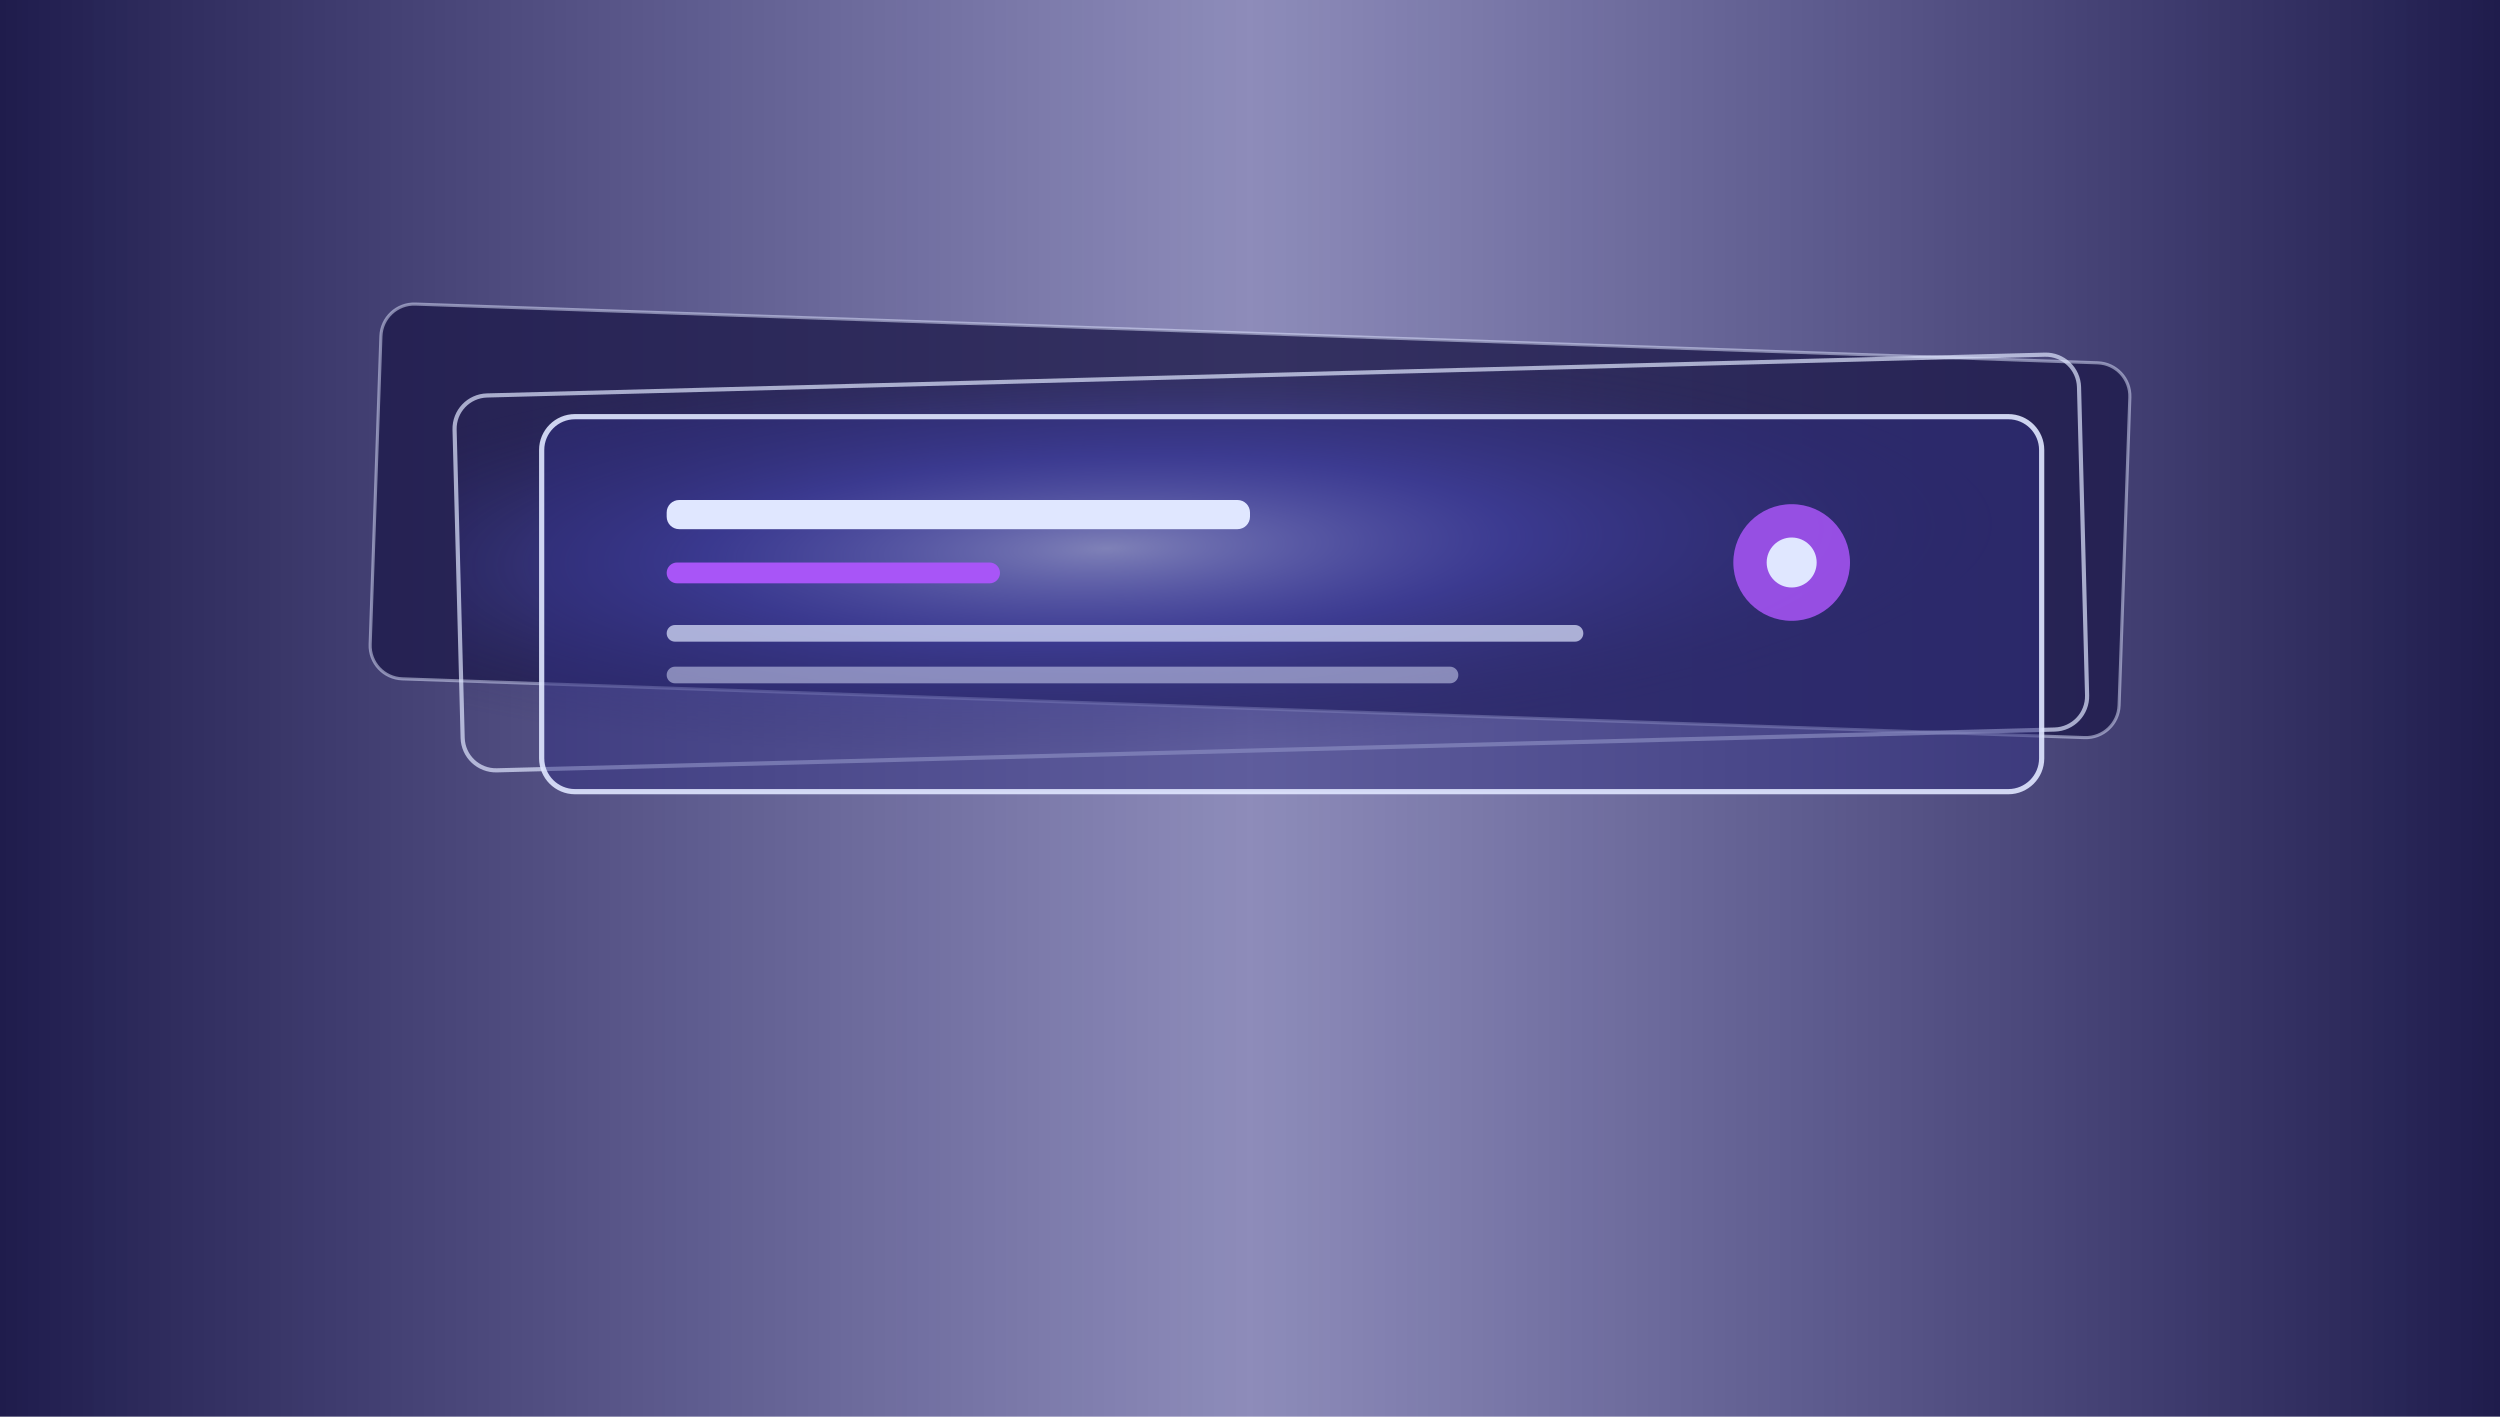
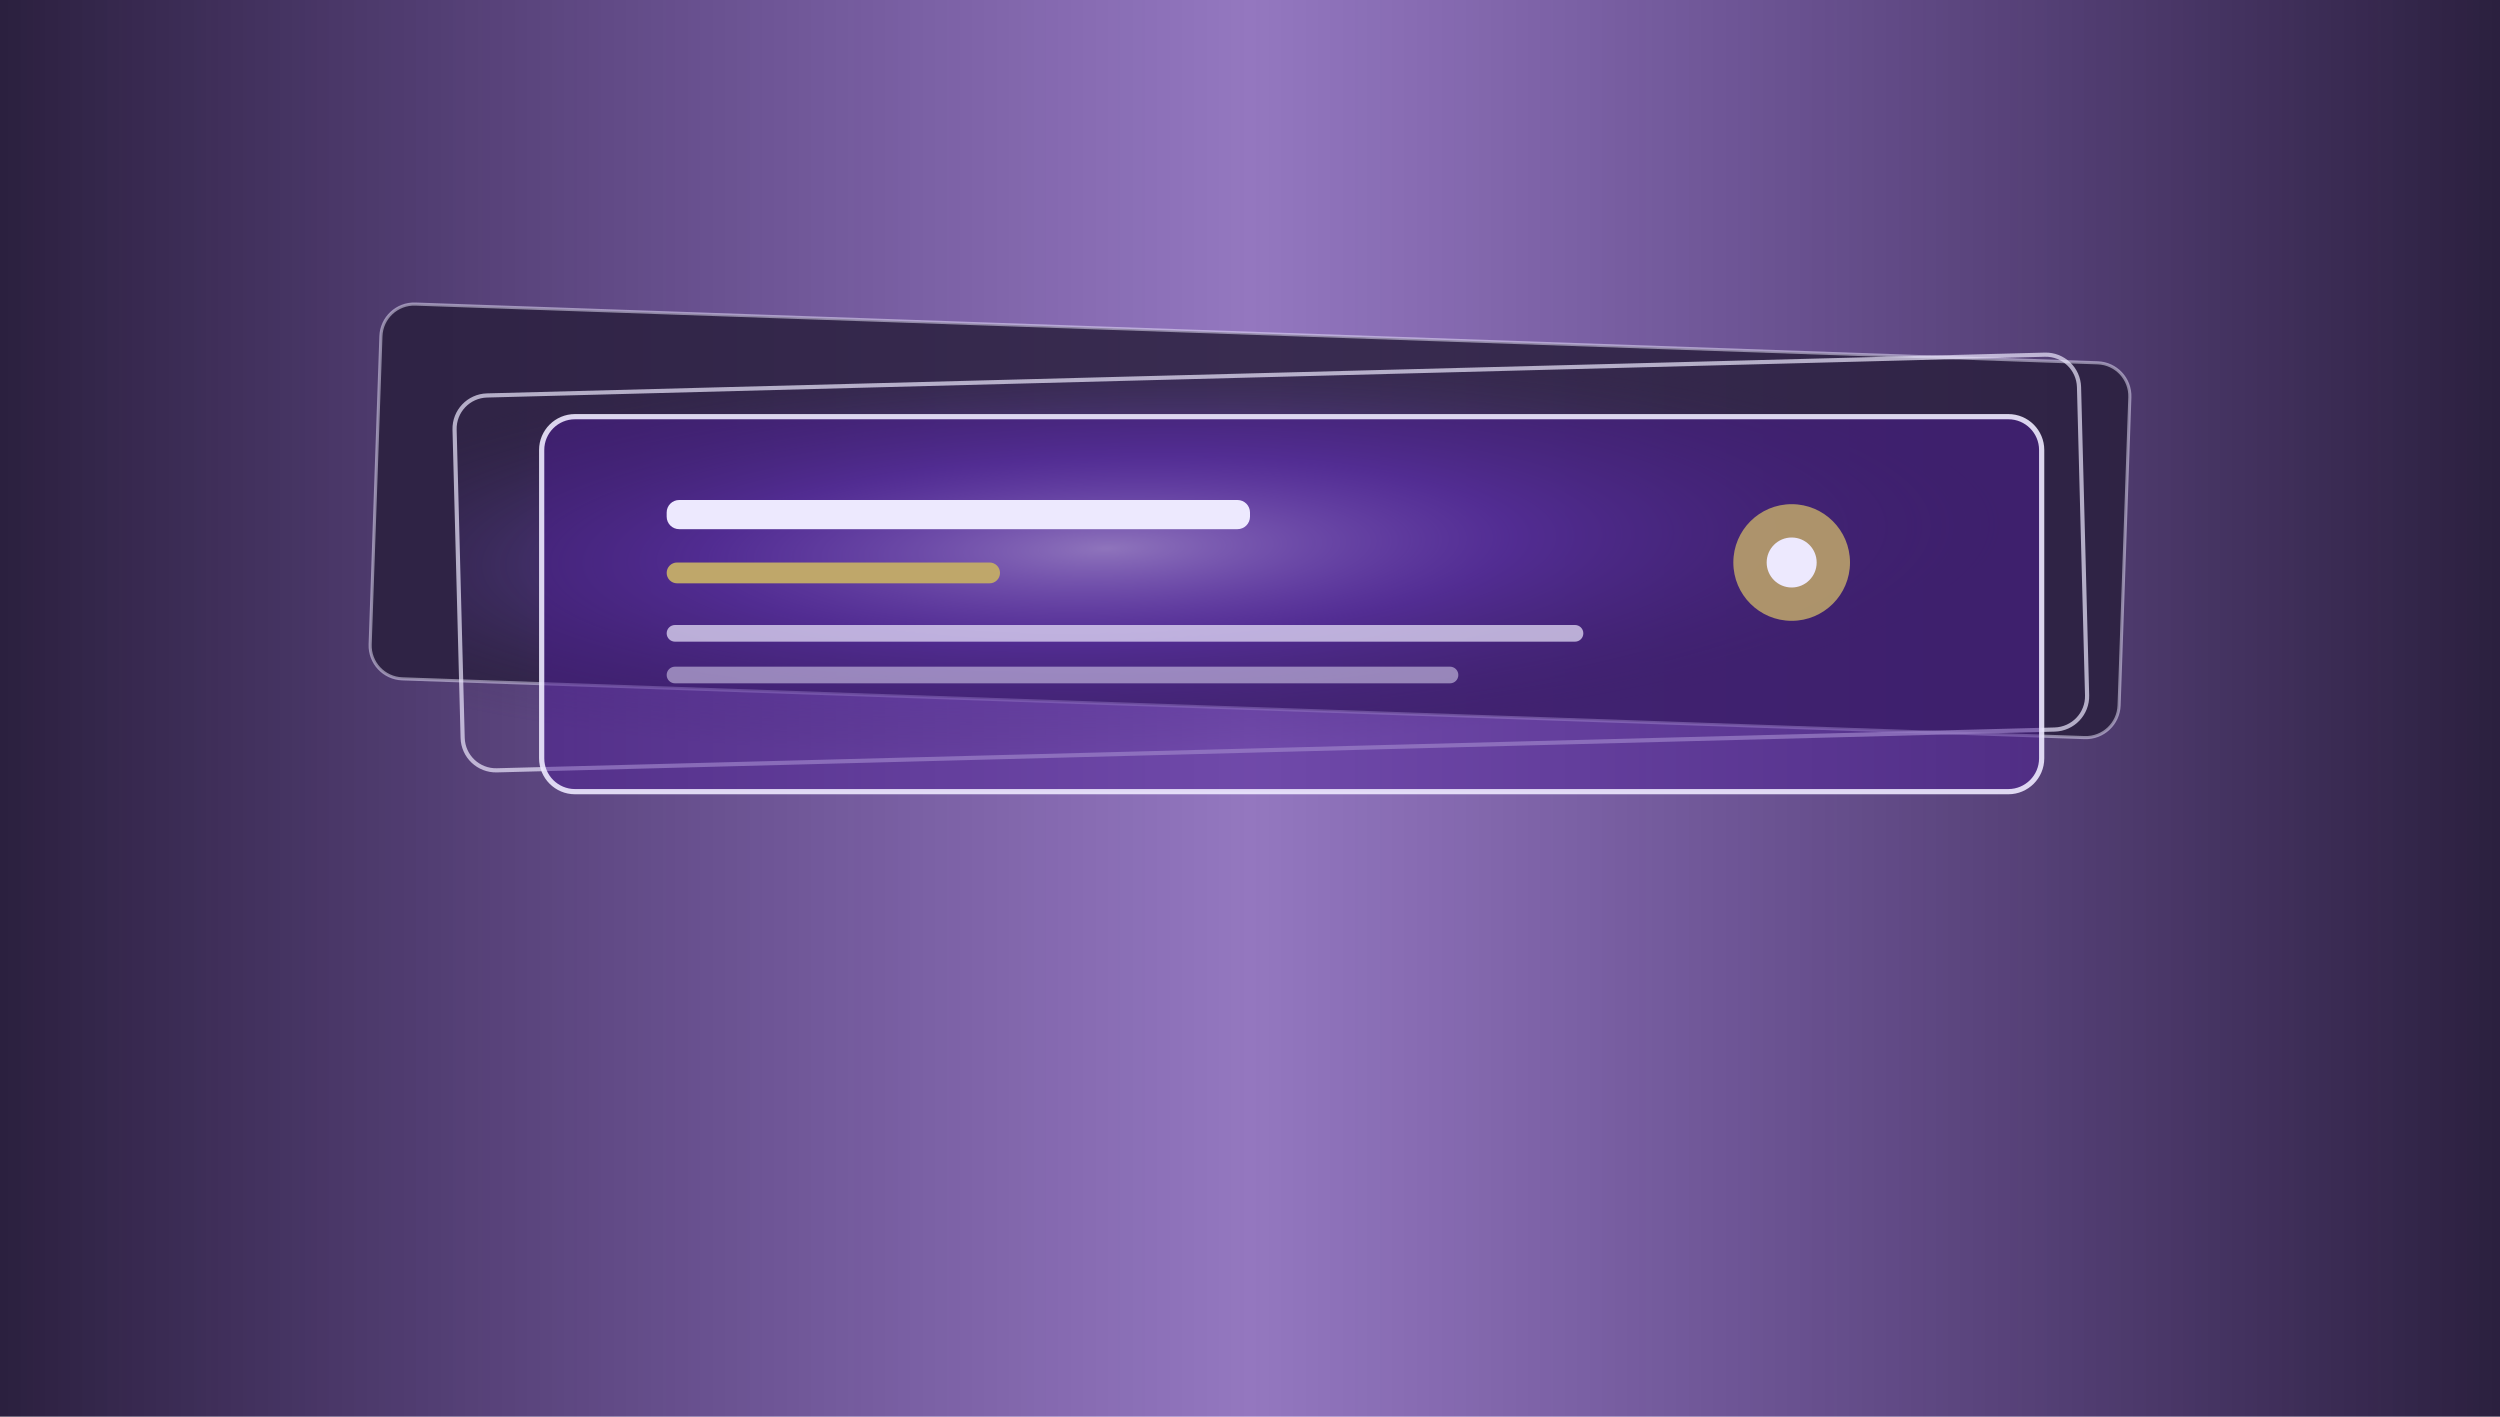
<svg xmlns="http://www.w3.org/2000/svg" viewBox="0 0 1200 680" preserveAspectRatio="xMidYMid slice" width="100%" height="100%">
  <defs>
    <linearGradient id="grad_publication_5" x1="0%" y1="0%" x2="100%" y2="0%">
-       <stop offset="0%" stop-color="#1E1B4B" />
-       <stop offset="50%" stop-color="#312E81" stop-opacity="0.55" />
-       <stop offset="100%" stop-color="#1E1B4B" />
+       <stop offset="0%" stop-color="#2A1F3D" />
+       <stop offset="50%" stop-color="#4C1D95" stop-opacity="0.6" />
+       <stop offset="100%" stop-color="#2A1F3D" />
    </linearGradient>
    <radialGradient id="glow_publication_5" cx="40%" cy="45%" r="55%">
-       <stop offset="0%" stop-color="#E0E7FF" stop-opacity="0.9" />
-       <stop offset="45%" stop-color="#6366F1" stop-opacity="0.45" />
-       <stop offset="100%" stop-color="#1E1B4B" stop-opacity="0" />
+       <stop offset="0%" stop-color="#EDE9FE" stop-opacity="0.85" />
+       <stop offset="45%" stop-color="#8B5CF6" stop-opacity="0.4" />
+       <stop offset="100%" stop-color="#2A1F3D" stop-opacity="0" />
    </radialGradient>
  </defs>
  <rect width="1200" height="680" fill="url(#grad_publication_5)" />
-   <rect x="180" y="160" width="840" height="180" rx="16" transform="rotate(2 600 250)" fill="#1E1B4B" fill-opacity="0.8" stroke="#E0E7FF" stroke-width="1.5" stroke-opacity="0.5" />
-   <rect x="220" y="180" width="780" height="180" rx="16" transform="rotate(-1.5 610 270)" fill="url(#glow_publication_5)" stroke="#E0E7FF" stroke-width="2" stroke-opacity="0.7" />
-   <rect x="260" y="200" width="720" height="180" rx="16" fill="#312E81" fill-opacity="0.5" stroke="#E0E7FF" stroke-width="2.5" stroke-opacity="0.9" />
-   <rect x="320" y="240" width="280" height="14" rx="6" fill="#E0E7FF" />
-   <rect x="320" y="270" width="160" height="10" rx="5" fill="#A855F7" />
-   <rect x="320" y="300" width="440" height="8" rx="4" fill="#E0E7FF" fill-opacity="0.7" />
-   <rect x="320" y="320" width="380" height="8" rx="4" fill="#E0E7FF" fill-opacity="0.5" />
-   <circle cx="860" cy="270" r="28" fill="#A855F7" opacity="0.85" />
-   <circle cx="860" cy="270" r="12" fill="#E0E7FF" />
+   <rect x="180" y="160" width="840" height="180" rx="16" transform="rotate(2 600 250)" fill="#2A1F3D" fill-opacity="0.85" stroke="#EDE9FE" stroke-width="1.5" stroke-opacity="0.5" />
+   <rect x="220" y="180" width="780" height="180" rx="16" transform="rotate(-1.5 610 270)" fill="url(#glow_publication_5)" stroke="#EDE9FE" stroke-width="2" stroke-opacity="0.7" />
+   <rect x="260" y="200" width="720" height="180" rx="16" fill="#4C1D95" fill-opacity="0.5" stroke="#EDE9FE" stroke-width="2.5" stroke-opacity="0.9" />
+   <rect x="320" y="240" width="280" height="14" rx="6" fill="#EDE9FE" />
+   <rect x="320" y="270" width="160" height="10" rx="5" fill="#BFA76A" />
+   <rect x="320" y="300" width="440" height="8" rx="4" fill="#EDE9FE" fill-opacity="0.7" />
+   <rect x="320" y="320" width="380" height="8" rx="4" fill="#EDE9FE" fill-opacity="0.5" />
+   <circle cx="860" cy="270" r="28" fill="#BFA76A" opacity="0.85" />
+   <circle cx="860" cy="270" r="12" fill="#EDE9FE" />
</svg>
